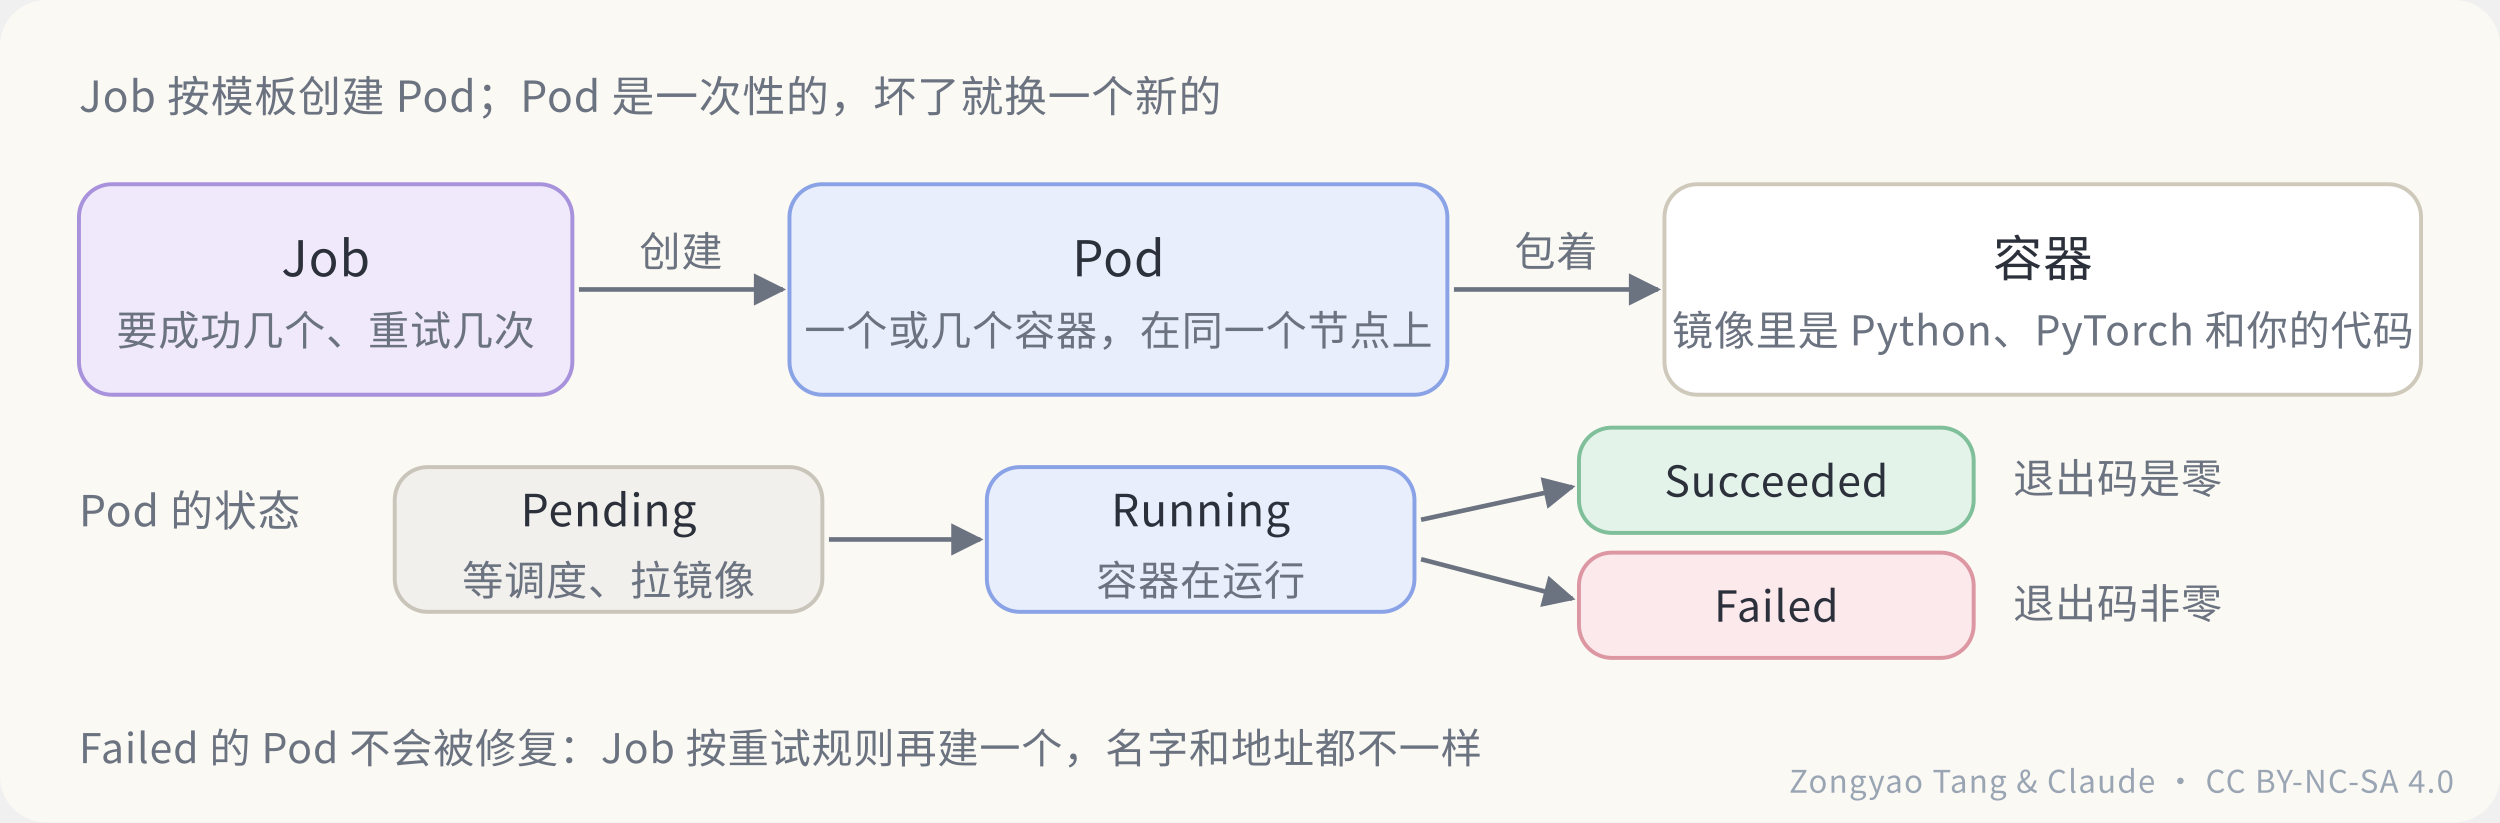
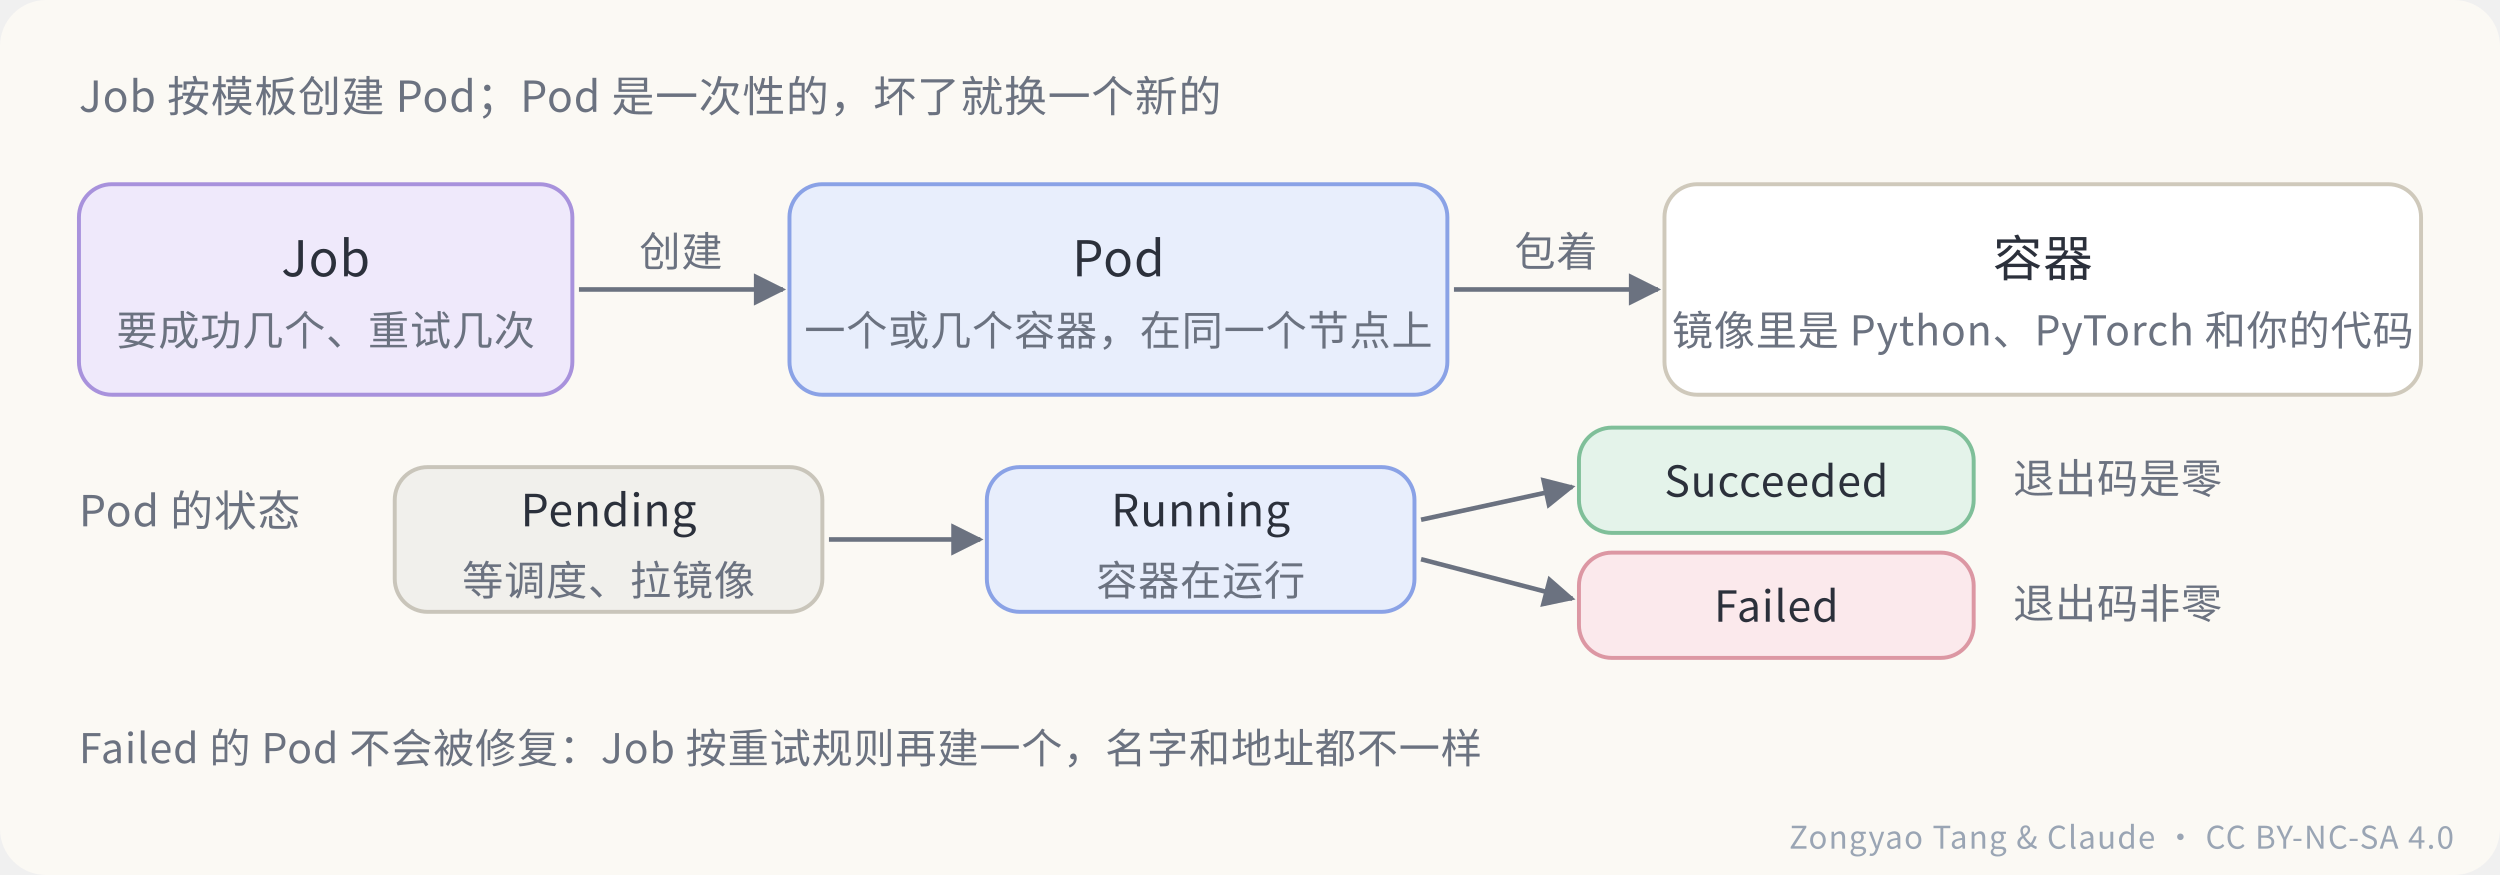
- <svg xmlns="http://www.w3.org/2000/svg" viewBox="0 0 760 250" width="760" height="250" font-family="'PingFang SC','Noto Sans CJK SC','Source Han Sans SC','Hiragino Sans GB','Microsoft YaHei',sans-serif" role="img" aria-label="Job、Pod 和容器">
+ <svg xmlns="http://www.w3.org/2000/svg" viewBox="0 0 760 266" width="760" height="266" font-family="'PingFang SC','Noto Sans CJK SC','Source Han Sans SC','Hiragino Sans GB','Microsoft YaHei',sans-serif" role="img" aria-label="Job、Pod 和容器">
  <defs>
    <marker id="tip" viewBox="0 0 10 10" refX="9" refY="5" markerWidth="7" markerHeight="7" orient="auto-start-reverse">
      <path d="M0 0 L10 5 L0 10 z" fill="#6b7280" />
    </marker>
  </defs>
-   <rect width="760" height="250" rx="14" fill="#fbf9f4" />
+   <rect width="760" height="266" rx="14" fill="#fbf9f4" />
  <text x="24" y="34" font-size="13" fill="#6b7280" font-weight="400" text-anchor="start" letter-spacing=".02em">Job 按模板创建 Pod；Pod 是一次性的，坏了就换一个新的</text>
  <rect x="24" y="56" width="150" height="64" rx="10" fill="#efe9fb" stroke="#a892dc" stroke-width="1.2" />
  <text x="99.0" y="84.0" font-size="15" fill="#2b303b" font-weight="500" text-anchor="middle" letter-spacing=".02em">Job</text>
  <text x="99.0" y="105.0" font-size="12.5" fill="#6b7280" font-weight="400" text-anchor="middle" letter-spacing=".02em">要成功几个、重试几次</text>
  <rect x="240" y="56" width="200" height="64" rx="10" fill="#e8eefc" stroke="#8aa2e6" stroke-width="1.2" />
  <text x="340.0" y="84.0" font-size="15" fill="#2b303b" font-weight="500" text-anchor="middle" letter-spacing=".02em">Pod</text>
  <text x="340.0" y="105.0" font-size="12.5" fill="#6b7280" font-weight="400" text-anchor="middle" letter-spacing=".02em">一个或几个容器，在同一个节点上</text>
  <rect x="506" y="56" width="230" height="64" rx="10" fill="#ffffff" stroke="#cfc9bb" stroke-width="1.2" />
  <text x="621.0" y="84.0" font-size="15" fill="#2b303b" font-weight="500" text-anchor="middle" letter-spacing=".02em">容器</text>
  <text x="621.0" y="105.0" font-size="12.5" fill="#6b7280" font-weight="400" text-anchor="middle" letter-spacing=".02em">镜像里是 Python、PyTorch 和你的代码</text>
  <line x1="176" y1="88" x2="238" y2="88" stroke="#6b7280" stroke-width="1.4" marker-end="url(#tip)" />
  <text x="207.0" y="81.0" font-size="12.5" fill="#6b7280" font-weight="400" text-anchor="middle" letter-spacing=".02em">创建</text>
  <line x1="442" y1="88" x2="504" y2="88" stroke="#6b7280" stroke-width="1.4" marker-end="url(#tip)" />
  <text x="473.0" y="81.0" font-size="12.5" fill="#6b7280" font-weight="400" text-anchor="middle" letter-spacing=".02em">包着</text>
  <text x="24" y="160" font-size="13" fill="#6b7280" font-weight="400" text-anchor="start" letter-spacing=".02em">Pod 的状态</text>
  <rect x="120" y="142" width="130" height="44" rx="10" fill="#f1f0ec" stroke="#c9c5ba" stroke-width="1.2" />
  <text x="185.0" y="160.0" font-size="13.5" fill="#2b303b" font-weight="500" text-anchor="middle" letter-spacing=".02em">Pending</text>
  <text x="185.0" y="181.0" font-size="12.5" fill="#6b7280" font-weight="400" text-anchor="middle" letter-spacing=".02em">等调度、拉镜像</text>
  <rect x="300" y="142" width="130" height="44" rx="10" fill="#e8eefc" stroke="#8aa2e6" stroke-width="1.2" />
  <text x="365.0" y="160.0" font-size="13.5" fill="#2b303b" font-weight="500" text-anchor="middle" letter-spacing=".02em">Running</text>
  <text x="365.0" y="181.0" font-size="12.5" fill="#6b7280" font-weight="400" text-anchor="middle" letter-spacing=".02em">容器在运行</text>
  <rect x="480" y="130" width="120" height="32" rx="10" fill="#e4f3ea" stroke="#7fbf99" stroke-width="1.2" />
  <text x="540.0" y="151.0" font-size="13" fill="#2b303b" font-weight="500" text-anchor="middle" letter-spacing=".02em">Succeeded</text>
  <rect x="480" y="168" width="120" height="32" rx="10" fill="#fbe9ec" stroke="#dc97a3" stroke-width="1.2" />
  <text x="540.0" y="189.0" font-size="13" fill="#2b303b" font-weight="500" text-anchor="middle" letter-spacing=".02em">Failed</text>
  <line x1="252" y1="164" x2="298" y2="164" stroke="#6b7280" stroke-width="1.4" marker-end="url(#tip)" />
  <line x1="432" y1="158" x2="478" y2="148" stroke="#6b7280" stroke-width="1.4" marker-end="url(#tip)" />
  <line x1="432" y1="170" x2="478" y2="182" stroke="#6b7280" stroke-width="1.4" marker-end="url(#tip)" />
  <text x="612" y="150" font-size="12.5" fill="#6b7280" font-weight="400" text-anchor="start" letter-spacing=".02em">退出码是零</text>
  <text x="612" y="188" font-size="12.5" fill="#6b7280" font-weight="400" text-anchor="start" letter-spacing=".02em">退出码非零</text>
  <text x="24" y="232" font-size="12.5" fill="#6b7280" font-weight="400" text-anchor="start" letter-spacing=".02em">Failed 的 Pod 不会被修复：Job 按重试规则再建一个，名字和地址都不一样</text>
-   <text x="746" y="241" font-size="9.5" fill="#9AA5B4" text-anchor="end" letter-spacing=".04em">Zongyao Tang &amp; Claude · CC BY-NC-SA 4.0</text>
+   <text x="746" y="258" font-size="9.5" fill="#9AA5B4" text-anchor="end" letter-spacing=".04em">Zongyao Tang &amp; Claude · CC BY-NC-SA 4.0</text>
</svg>
